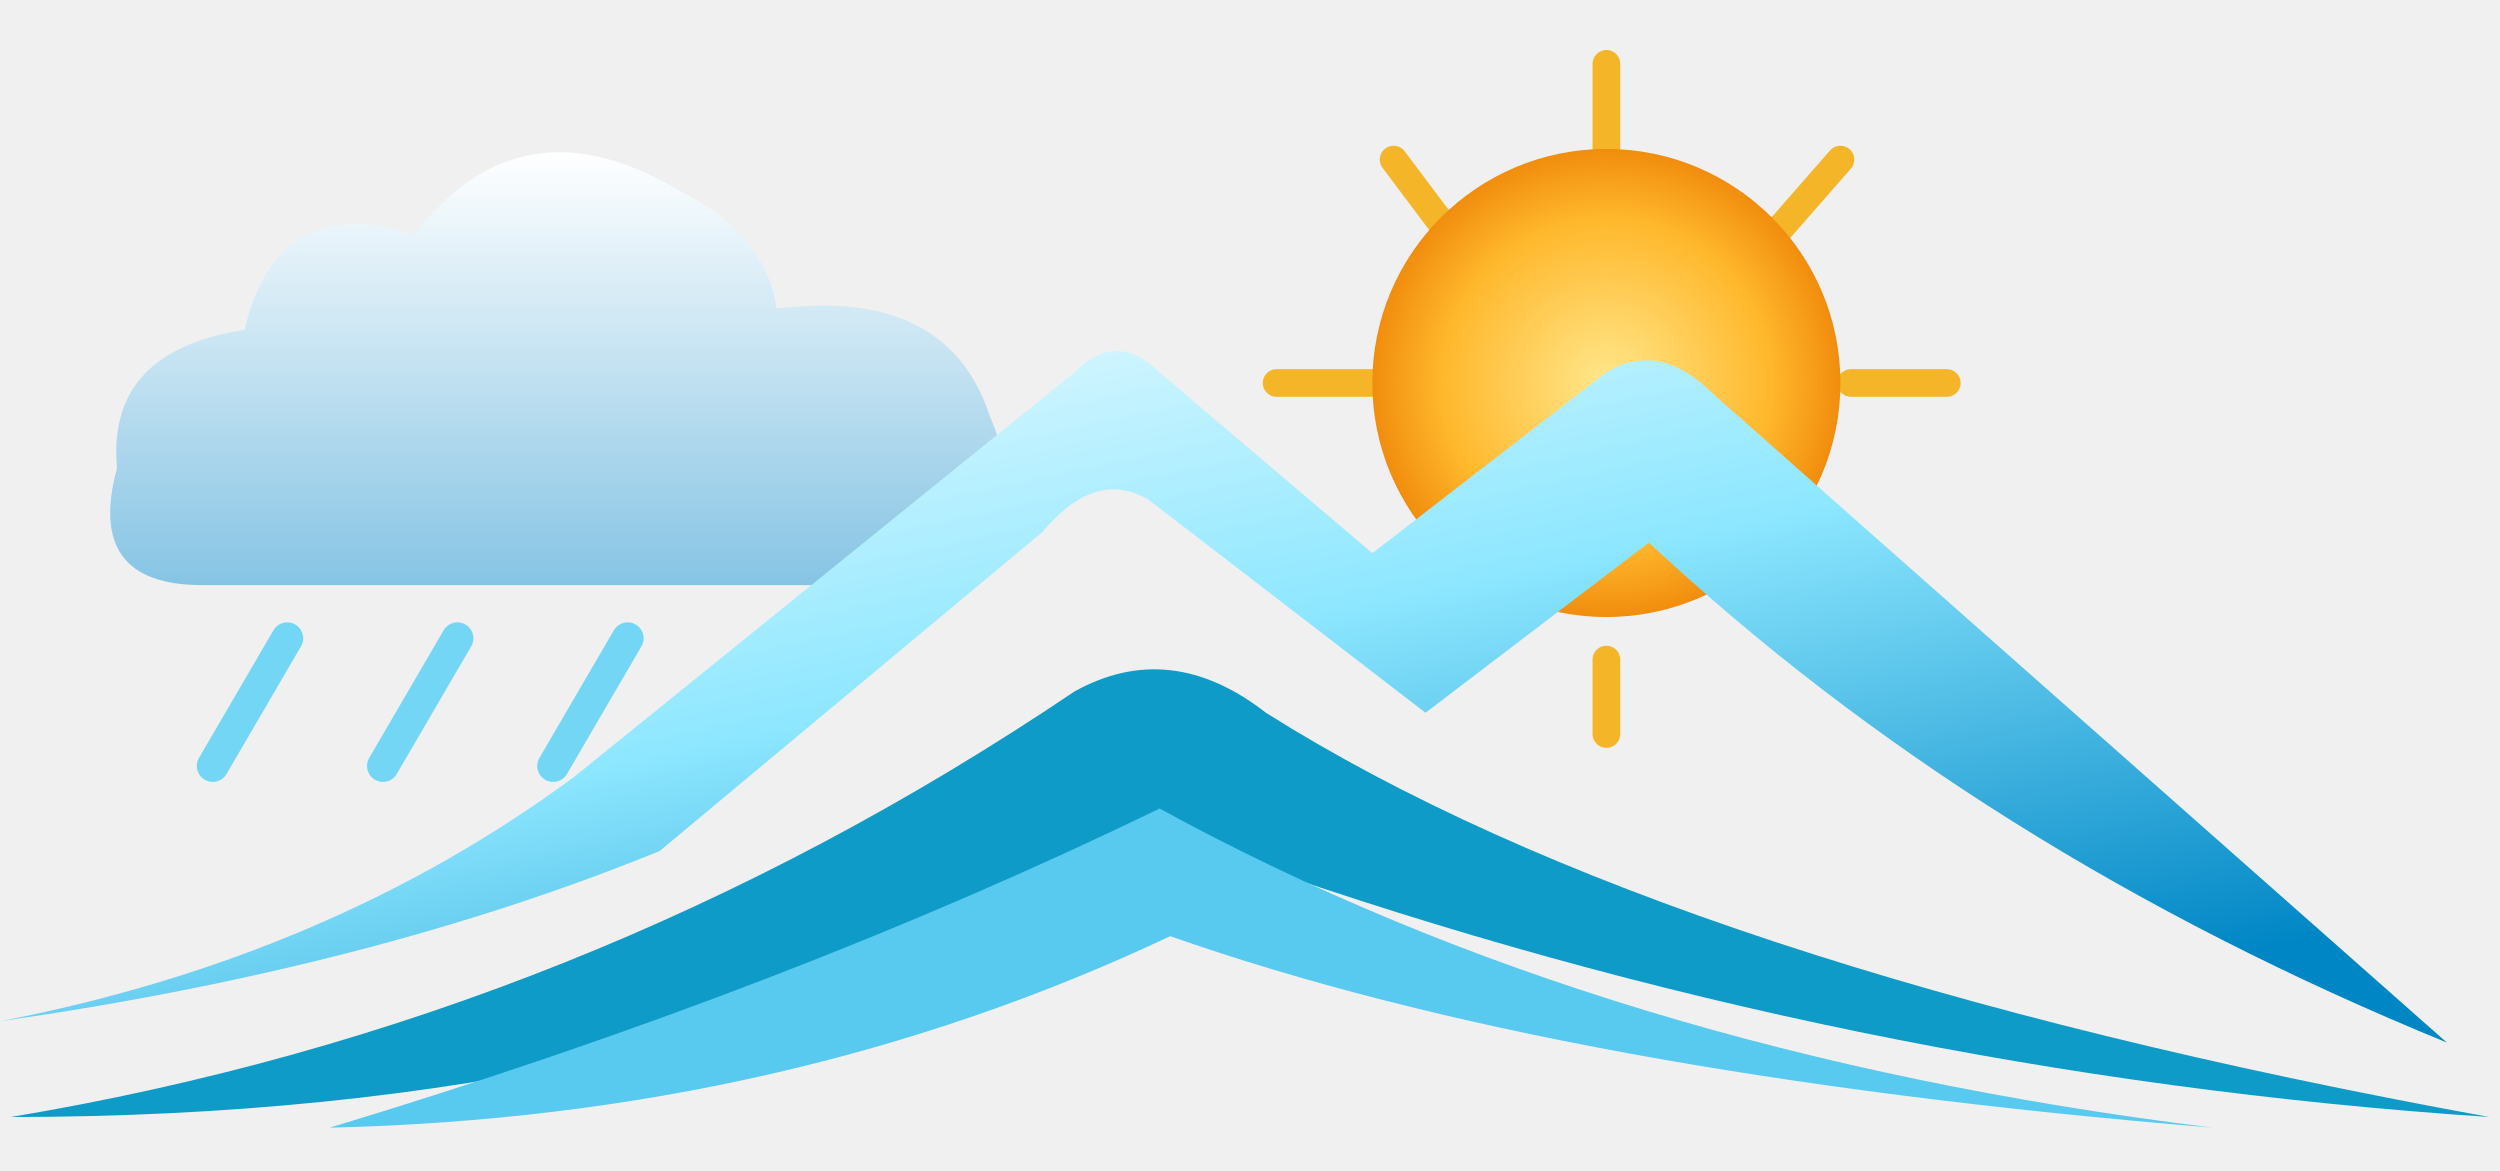
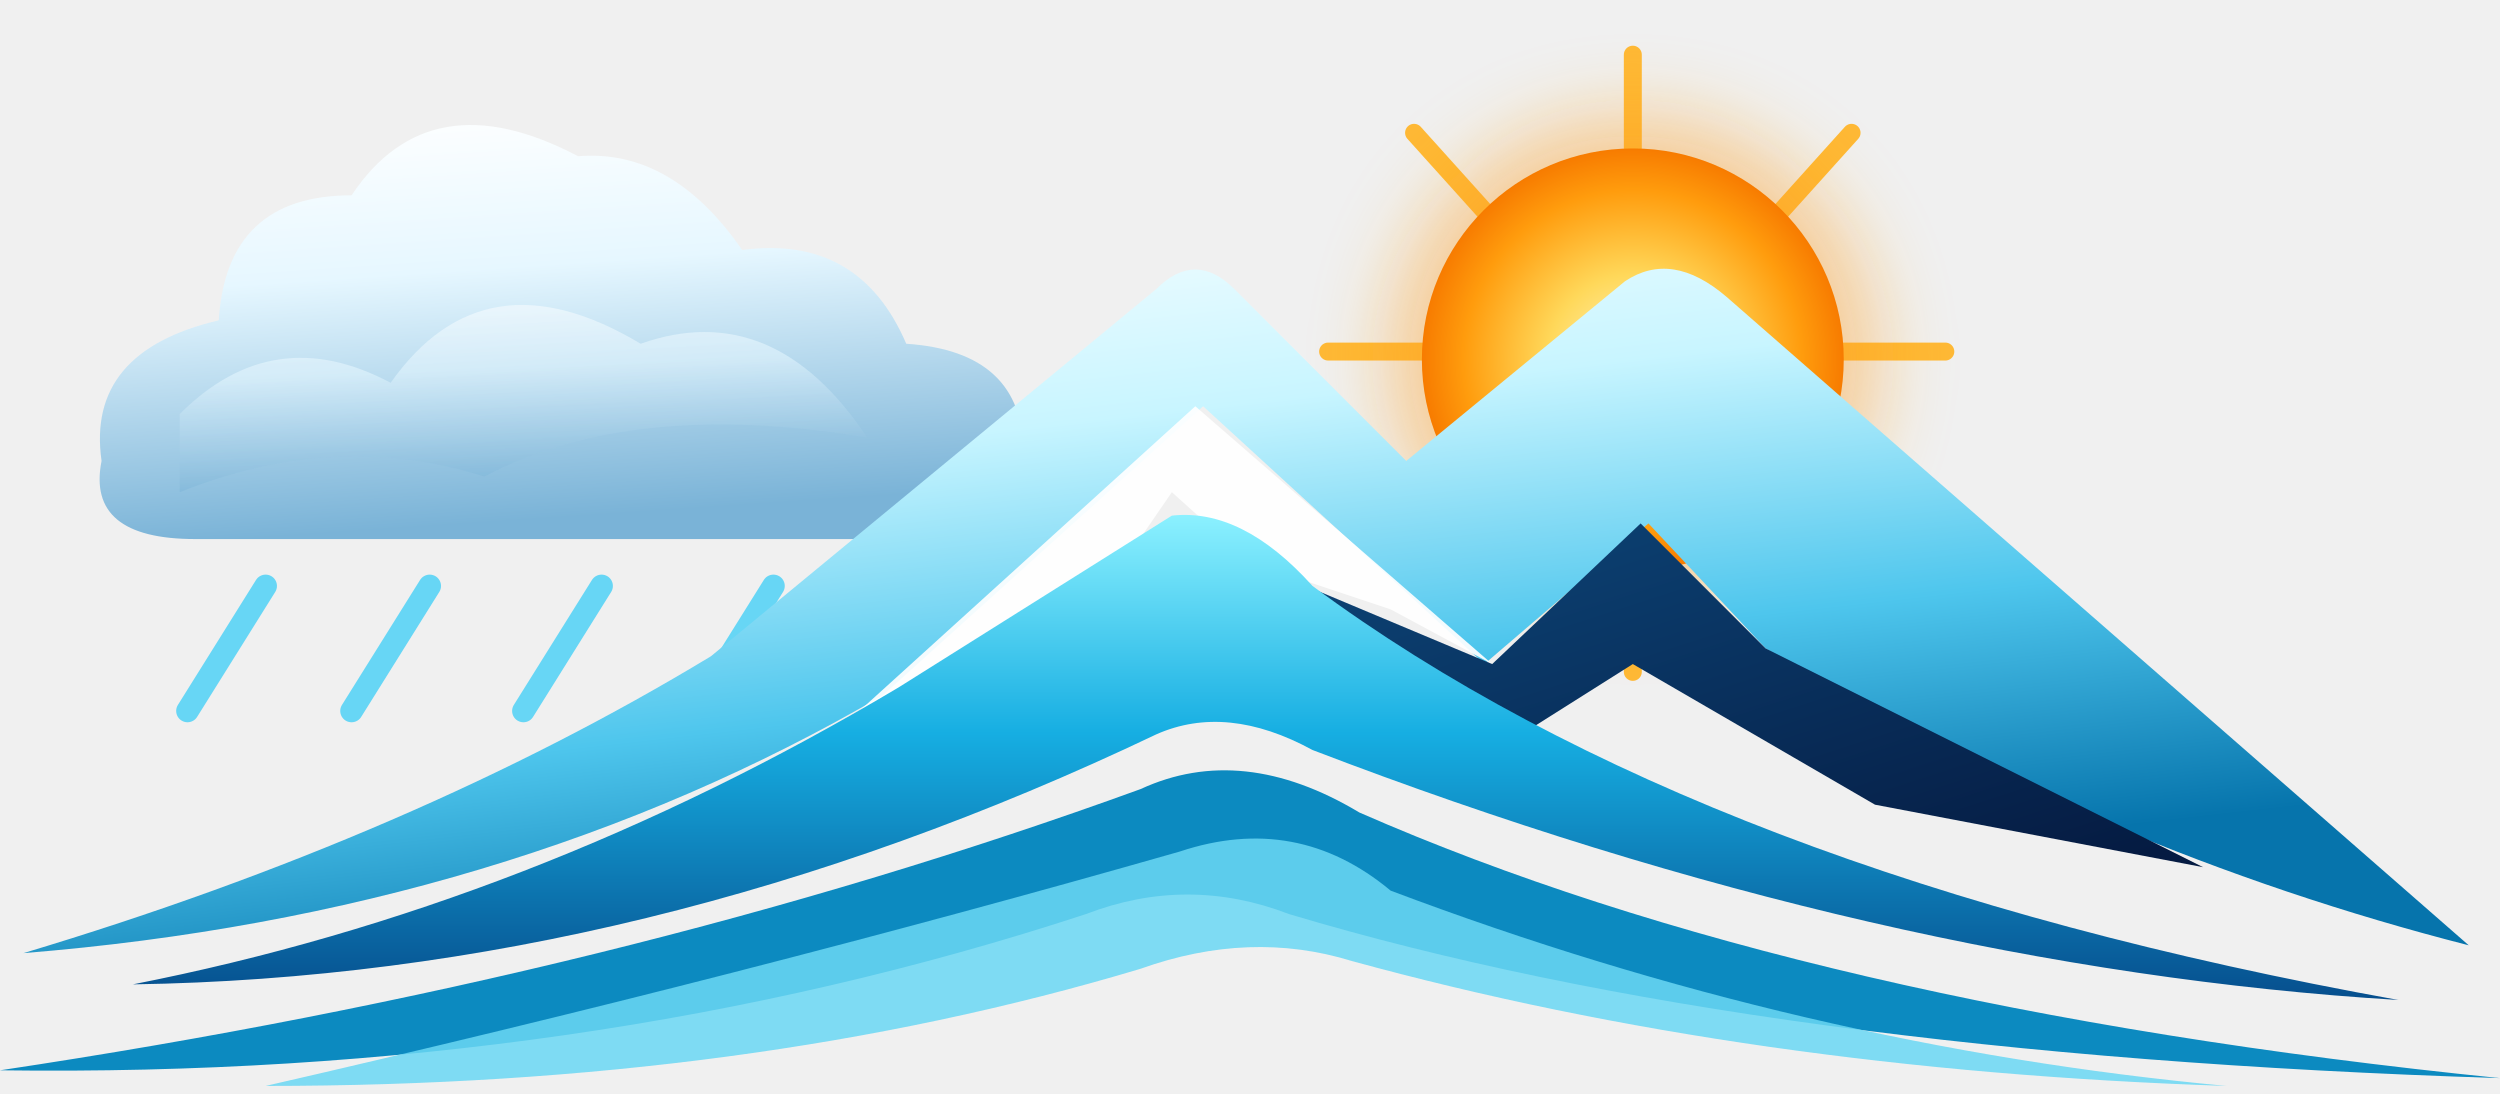
- <svg xmlns="http://www.w3.org/2000/svg" viewBox="0 0 235 110">
+ <svg xmlns="http://www.w3.org/2000/svg" viewBox="0 0 320 140">
  <defs>
-     <linearGradient id="ridge" x1="0" y1="0" x2=".75" y2="1">
+     <linearGradient id="snow" x1="0" y1="0" x2=".4" y2="1">
+       <stop stop-color="#ffffff" />
+       <stop offset=".34" stop-color="#c8f5ff" />
+       <stop offset=".68" stop-color="#4ec6ed" />
+       <stop offset="1" stop-color="#0674ac" />
+     </linearGradient>
+     <linearGradient id="front" x1="0" y1="0" x2="0" y2="1">
+       <stop stop-color="#8cf1ff" />
+       <stop offset=".45" stop-color="#16aee2" />
+       <stop offset="1" stop-color="#064e8d" />
+     </linearGradient>
+     <linearGradient id="shadow" x1="0" y1="0" x2=".9" y2="1">
+       <stop stop-color="#0d477a" />
+       <stop offset="1" stop-color="#051b42" />
+     </linearGradient>
+     <linearGradient id="cloud" x1="0" y1="0" x2=".15" y2="1">
      <stop stop-color="#fff" />
-       <stop offset=".5" stop-color="#8de7ff" />
-       <stop offset="1" stop-color="#0086c5" />
-     </linearGradient>
-     <linearGradient id="cloud" x1="0" y1="0" x2="0" y2="1">
-       <stop stop-color="#fff" />
-       <stop offset="1" stop-color="#86c4e4" />
+       <stop offset=".4" stop-color="#e6f7ff" />
+       <stop offset="1" stop-color="#7ab3d7" />
    </linearGradient>
    <radialGradient id="sun">
-       <stop stop-color="#ffe78c" />
-       <stop offset=".7" stop-color="#ffb82c" />
-       <stop offset="1" stop-color="#f18d0e" />
+       <stop stop-color="#fff5c0" />
+       <stop offset=".4" stop-color="#ffd85a" />
+       <stop offset=".8" stop-color="#ff9c0d" />
+       <stop offset="1" stop-color="#f77b00" />
    </radialGradient>
+     <filter id="glow" x="-80%" y="-80%" width="260%" height="260%">
+       <feGaussianBlur stdDeviation="5" />
+     </filter>
  </defs>
-   <g stroke="#f5b529" stroke-width="2.6" stroke-linecap="round">
-     <path d="M151 6v9M151 62v7M120 36h9M174 36h9M131 15l6 8M173 15l-7 8M128 57l8-7M173 57l-7-7" />
+   <g stroke="#ffb62c" stroke-width="2.3" stroke-linecap="round" opacity=".95">
+     <path d="M209 7v13M209 76v10M170 45h13M236 45h13M181 17l9 10M237 17l-9 10M180 73l10-9M238 73l-9-9" />
  </g>
-   <circle cx="151" cy="36" r="22" fill="url(#sun)" />
-   <path d="M11 44Q10 33 23 31Q26 18 39 22Q49 9 64 18Q72 22 73 29Q89 27 93 39Q99 53 82 55H19Q8 55 11 44Z" fill="url(#cloud)" />
-   <g stroke="#74d6f5" stroke-width="3" stroke-linecap="round">
-     <path d="M27 60l-7 12M43 60l-7 12M59 60l-7 12" />
+   <circle cx="209" cy="46" r="31" fill="#ff9c15" opacity=".45" filter="url(#glow)" />
+   <circle cx="209" cy="46" r="27" fill="url(#sun)" />
+   <g fill="url(#cloud)">
+     <path d="M13 59Q11 45 28 41Q29 25 45 25Q55 10 74 20Q86 19 95 32Q110 30 116 44Q131 45 131 58Q131 69 116 69H25Q11 69 13 59Z" />
+     <path d="M23 53Q35 41 50 49Q62 32 82 44Q99 38 111 56Q81 51 62 61Q43 55 23 63Z" opacity=".55" />
  </g>
-   <path d="M0 96Q31 90 54 73L101 35Q105 31 109 35L129 52L151 35Q156 32 161 37L230 98Q186 80 155 51L134 67L108 47Q103 44 98 50L62 80Q35 91 0 96Z" fill="url(#ridge)" />
-   <path d="M1 105Q55 96 101 65Q110 60 119 67Q157 91 234 105Q174 101 117 81Q111 78 105 82Q62 105 1 105Z" fill="#0e9bc8" />
-   <path d="M31 106Q74 93 109 76Q151 99 208 106Q147 101 110 88Q74 105 31 106Z" fill="#58c9ef" />
+   <g fill="none" stroke="#67d6f5" stroke-width="2.9" stroke-linecap="round">
+     <path d="M34 75l-10 16M55 75l-10 16M77 75L67 91M99 75L89 91" />
+   </g>
+   <path d="M3 122Q53 107 91 84L148 37Q153 32 158 37L180 59L208 36Q214 32 221 38L316 121Q269 109 226 83L211 67L190 85L154 52L113 89Q65 117 3 122Z" fill="url(#snow)" />
+   <path d="M110 91L153 52L191 85L178 78L160 72L150 63L139 79L123 87Z" fill="#fff" opacity=".92" />
+   <path d="M160 72L191 85L210 67L226 83L282 111L240 103L209 85L190 97Z" fill="url(#shadow)" />
+   <path d="M17 126Q68 116 115 88L150 66Q159 65 168 75Q218 112 307 128Q241 124 168 96Q157 90 148 94Q83 125 17 126Z" fill="url(#front)" />
+   <path d="M0 137Q80 125 146 101Q159 95 174 104Q231 129 320 138Q225 135 165 117Q152 112 139 117Q75 138 0 137Z" fill="#0c8ac0" />
+   <path d="M34 139Q95 125 151 109Q166 104 178 114Q231 134 285 139Q224 137 173 123Q160 119 146 124Q96 139 34 139Z" fill="#6ad7f3" opacity=".85" />
</svg>
